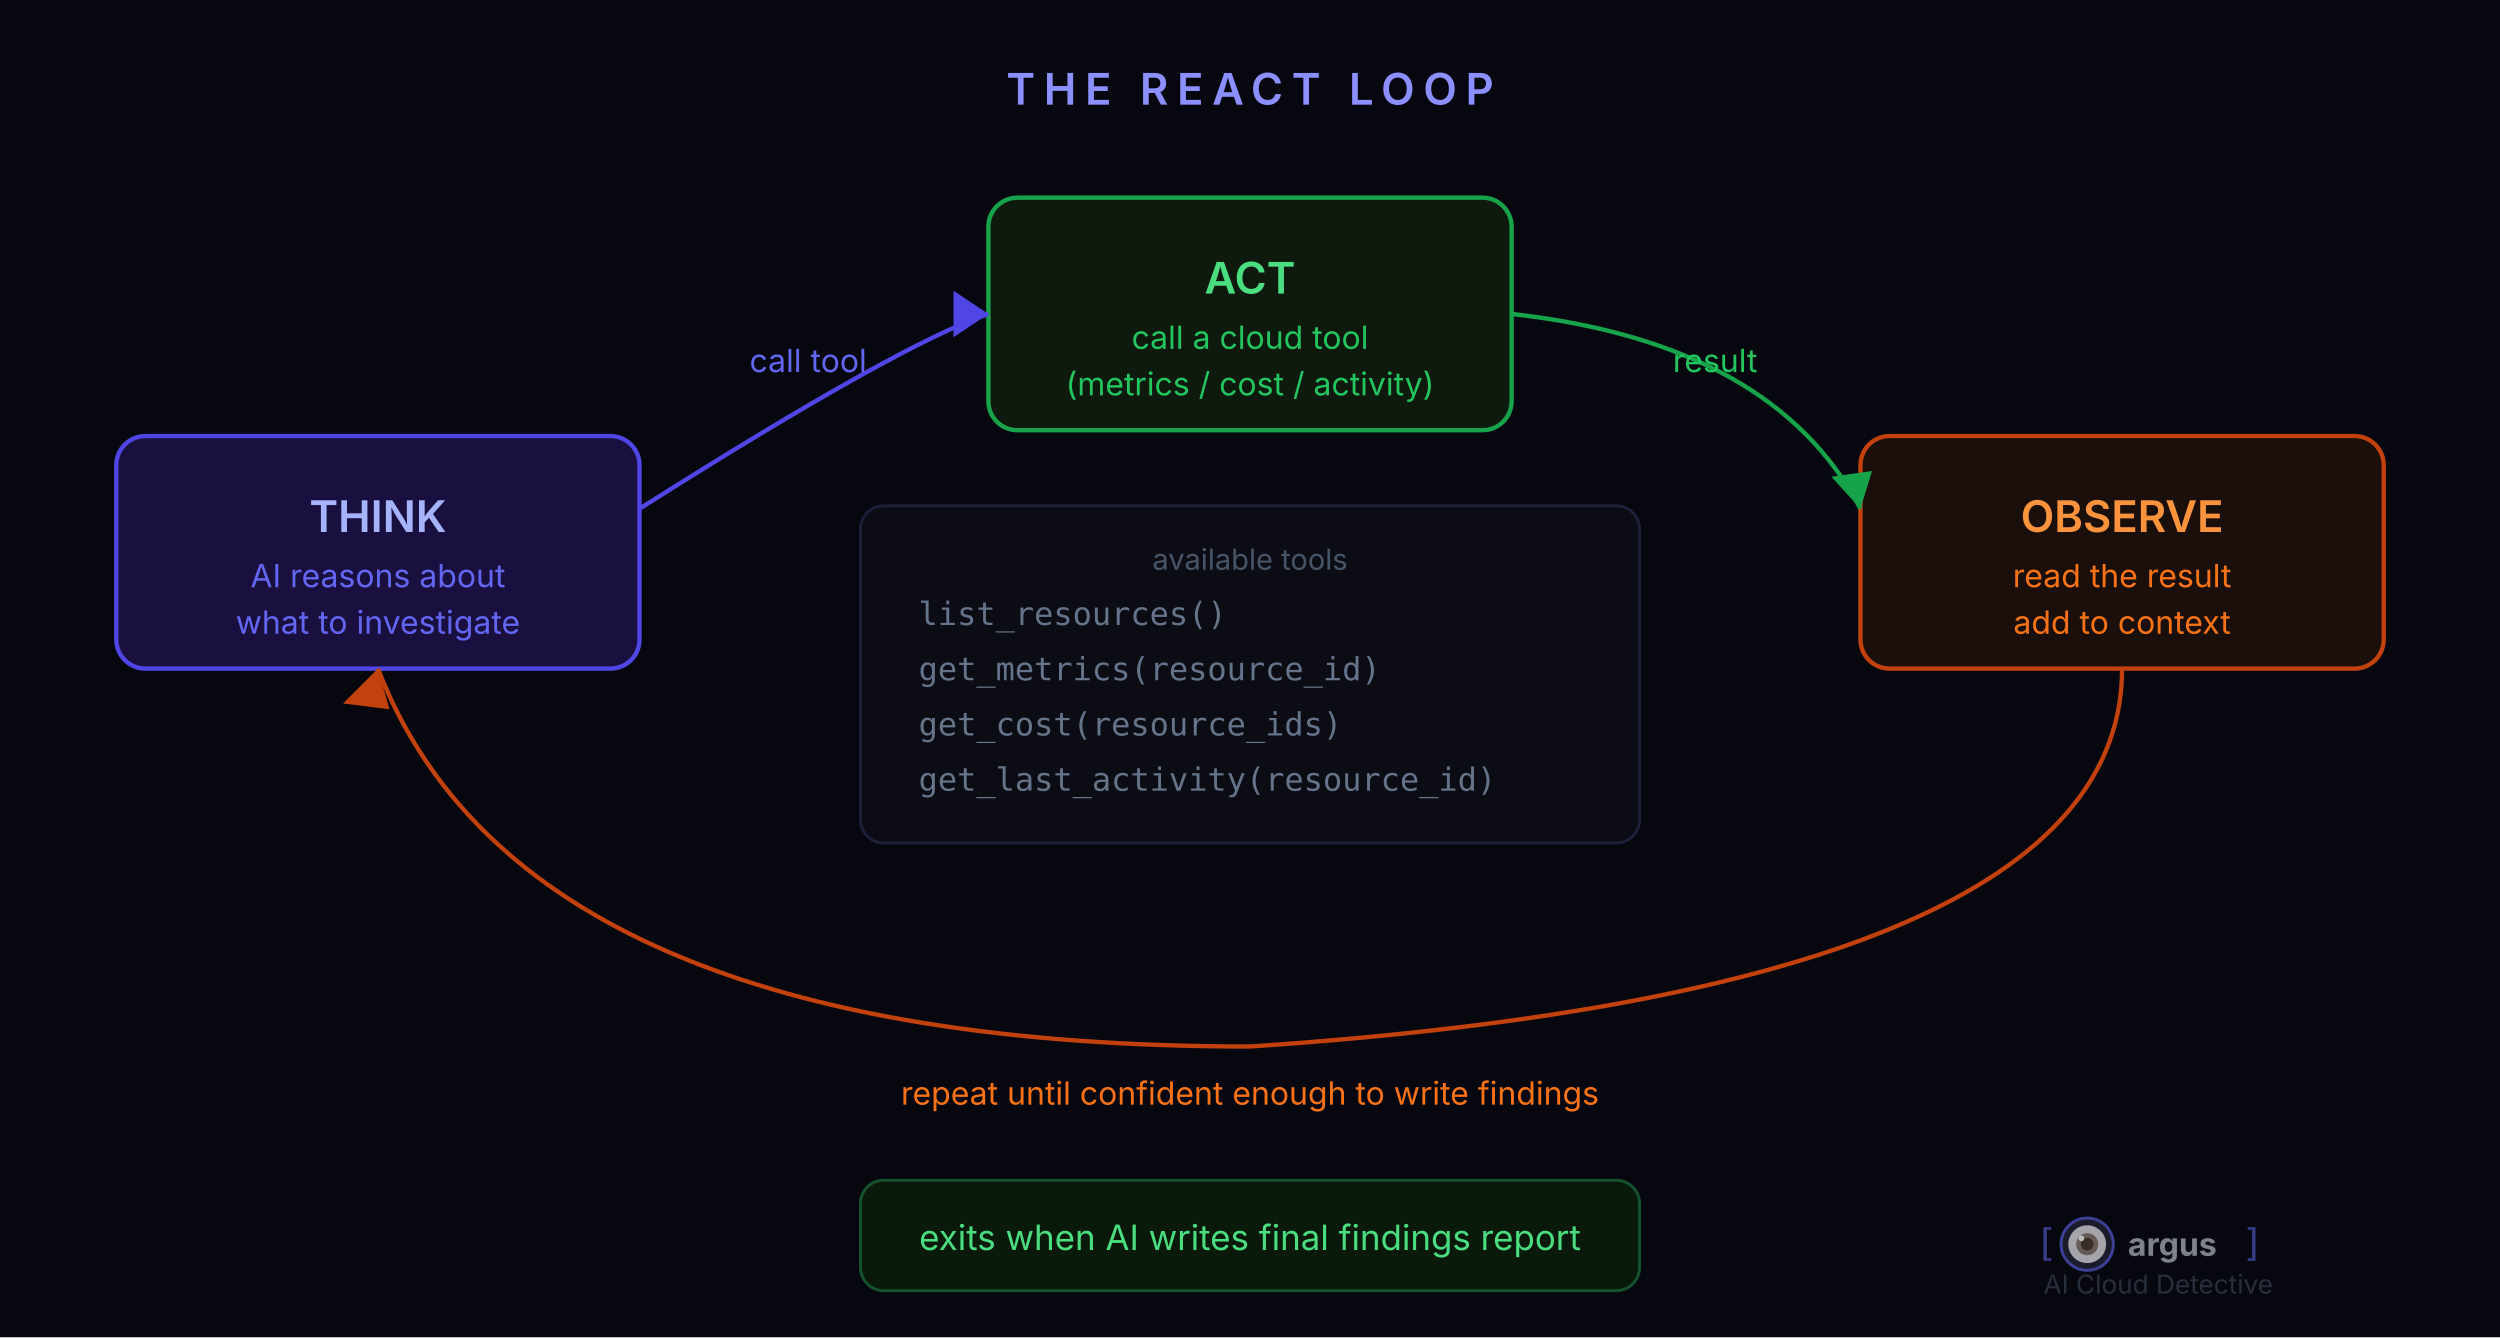
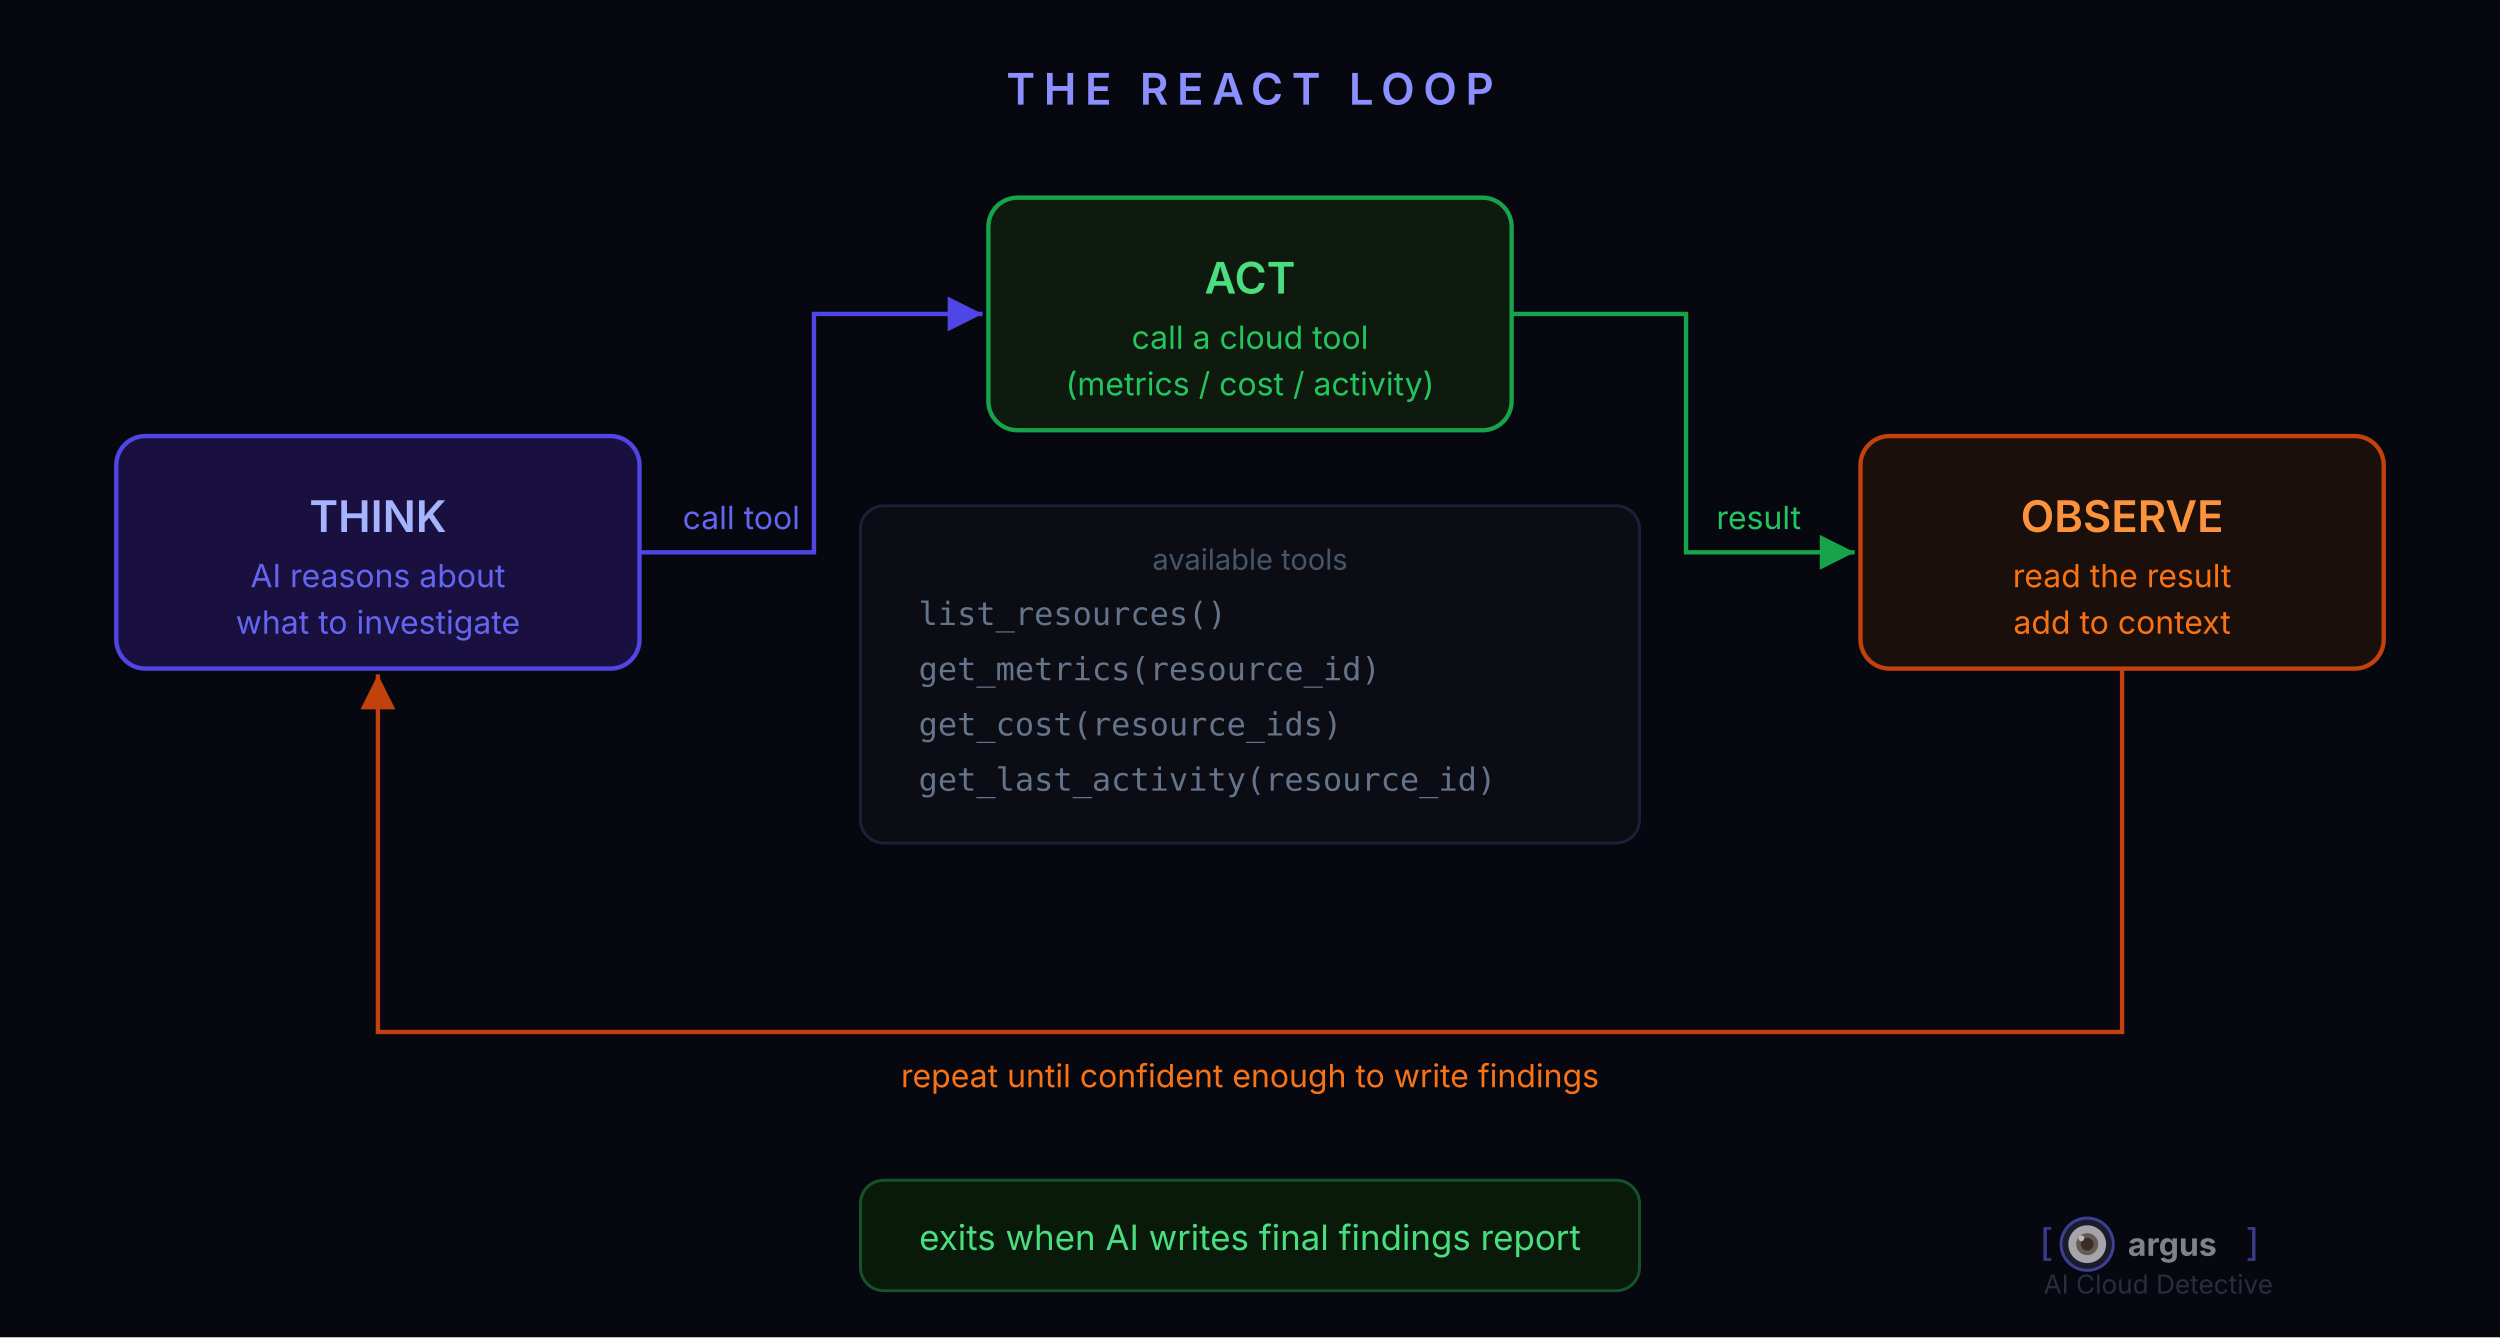
<svg xmlns="http://www.w3.org/2000/svg" viewBox="0 0 860 460" preserveAspectRatio="xMidYMid meet" style="width:100%;height:auto">
  <rect width="860" height="460" fill="#06070f" />
  <text x="430" y="36" font-family="-apple-system,BlinkMacSystemFont,'Segoe UI',sans-serif" font-size="15" font-weight="600" fill="#8b8fff" text-anchor="middle" letter-spacing="3">THE REACT LOOP</text>
  <rect x="40" y="150" width="180" height="80" rx="10" fill="#1a1040" stroke="#4f46e5" stroke-width="1.5" />
  <text x="130" y="183" font-family="-apple-system,BlinkMacSystemFont,'Segoe UI',sans-serif" font-size="15" font-weight="600" fill="#a5b4fc" text-anchor="middle">THINK</text>
  <text x="130" y="202" font-family="-apple-system,BlinkMacSystemFont,'Segoe UI',sans-serif" font-size="11" fill="#6366f1" text-anchor="middle">AI reasons about</text>
  <text x="130" y="218" font-family="-apple-system,BlinkMacSystemFont,'Segoe UI',sans-serif" font-size="11" fill="#6366f1" text-anchor="middle">what to investigate</text>
  <rect x="340" y="68" width="180" height="80" rx="10" fill="#0f1a0f" stroke="#16a34a" stroke-width="1.5" />
  <text x="430" y="101" font-family="-apple-system,BlinkMacSystemFont,'Segoe UI',sans-serif" font-size="15" font-weight="600" fill="#4ade80" text-anchor="middle">ACT</text>
  <text x="430" y="120" font-family="-apple-system,BlinkMacSystemFont,'Segoe UI',sans-serif" font-size="11" fill="#22c55e" text-anchor="middle">call a cloud tool</text>
  <text x="430" y="136" font-family="-apple-system,BlinkMacSystemFont,'Segoe UI',sans-serif" font-size="11" fill="#22c55e" text-anchor="middle">(metrics / cost / activity)</text>
  <rect x="640" y="150" width="180" height="80" rx="10" fill="#1a0f0a" stroke="#c2410c" stroke-width="1.5" />
  <text x="730" y="183" font-family="-apple-system,BlinkMacSystemFont,'Segoe UI',sans-serif" font-size="15" font-weight="600" fill="#fb923c" text-anchor="middle">OBSERVE</text>
  <text x="730" y="202" font-family="-apple-system,BlinkMacSystemFont,'Segoe UI',sans-serif" font-size="11" fill="#f97316" text-anchor="middle">read the result</text>
  <text x="730" y="218" font-family="-apple-system,BlinkMacSystemFont,'Segoe UI',sans-serif" font-size="11" fill="#f97316" text-anchor="middle">add to context</text>
-   <path d="M220 175 Q310 118 340 108" fill="none" stroke="#4f46e5" stroke-width="1.5" />
-   <polygon points="340,108 328,100 328,116" fill="#4f46e5" />
-   <text x="278" y="128" font-family="-apple-system,BlinkMacSystemFont,'Segoe UI',sans-serif" font-size="11" fill="#6366f1" text-anchor="middle">call tool</text>
-   <path d="M520 108 Q610 118 640 175" fill="none" stroke="#16a34a" stroke-width="1.5" />
-   <polygon points="640,175 630,164 644,162" fill="#16a34a" />
-   <text x="590" y="128" font-family="-apple-system,BlinkMacSystemFont,'Segoe UI',sans-serif" font-size="11" fill="#22c55e" text-anchor="middle">result</text>
-   <path d="M730 230 Q730 340 430 360 Q180 360 130 230" fill="none" stroke="#c2410c" stroke-width="1.5" />
-   <polygon points="130,230 118,242 134,244" fill="#c2410c" />
-   <text x="430" y="380" font-family="-apple-system,BlinkMacSystemFont,'Segoe UI',sans-serif" font-size="11" fill="#f97316" text-anchor="middle">repeat until confident enough to write findings</text>
+   <polyline points="220,190 280,190 280,108 338,108" fill="none" stroke="#4f46e5" stroke-width="1.5" stroke-linejoin="miter" />
+   <polygon points="338,108 326,102 326,114" fill="#4f46e5" />
+   <text x="255" y="182" font-family="-apple-system,BlinkMacSystemFont,'Segoe UI',sans-serif" font-size="11" fill="#6366f1" text-anchor="middle">call tool</text>
+   <polyline points="520,108 580,108 580,190 638,190" fill="none" stroke="#16a34a" stroke-width="1.5" stroke-linejoin="miter" />
+   <polygon points="638,190 626,184 626,196" fill="#16a34a" />
+   <text x="605" y="182" font-family="-apple-system,BlinkMacSystemFont,'Segoe UI',sans-serif" font-size="11" fill="#22c55e" text-anchor="middle">result</text>
+   <polyline points="730,230 730,355 130,355 130,232" fill="none" stroke="#c2410c" stroke-width="1.5" stroke-linejoin="miter" />
+   <polygon points="130,232 124,244 136,244" fill="#c2410c" />
+   <text x="430" y="374" font-family="-apple-system,BlinkMacSystemFont,'Segoe UI',sans-serif" font-size="11" fill="#f97316" text-anchor="middle">repeat until confident enough to write findings</text>
  <rect x="296" y="174" width="268" height="116" rx="8" fill="#0c0c14" stroke="#1e1f3a" stroke-width="1" />
  <text x="430" y="196" font-family="-apple-system,BlinkMacSystemFont,'Segoe UI',sans-serif" font-size="10" fill="#475569" text-anchor="middle">available tools</text>
  <text x="316" y="215" font-family="ui-monospace,'SF Mono',Menlo,monospace" font-size="11" fill="#64748b">list_resources()</text>
  <text x="316" y="234" font-family="ui-monospace,'SF Mono',Menlo,monospace" font-size="11" fill="#64748b">get_metrics(resource_id)</text>
  <text x="316" y="253" font-family="ui-monospace,'SF Mono',Menlo,monospace" font-size="11" fill="#64748b">get_cost(resource_ids)</text>
  <text x="316" y="272" font-family="ui-monospace,'SF Mono',Menlo,monospace" font-size="11" fill="#64748b">get_last_activity(resource_id)</text>
  <rect x="296" y="406" width="268" height="38" rx="8" fill="#0a1a0a" stroke="#14532d" stroke-width="1" />
  <text x="430" y="430" font-family="-apple-system,BlinkMacSystemFont,'Segoe UI',sans-serif" font-size="12" fill="#4ade80" text-anchor="middle">exits when AI writes final findings report</text>
  <text x="700" y="432" font-family="ui-monospace,'SF Mono',Menlo,monospace" font-size="13" fill="#6366f1" opacity="0.55">[</text>
  <circle cx="718" cy="428" r="9" fill="#2a2a3e" stroke="#6366f1" stroke-width="1" opacity="0.6" />
  <circle cx="718" cy="428" r="6.5" fill="white" opacity="0.6" />
  <circle cx="718" cy="428" r="3.8" fill="#3b2a1a" opacity="0.6" />
  <circle cx="718" cy="428" r="2.2" fill="#1a0f0a" opacity="0.6" />
  <circle cx="716" cy="426" r="1" fill="white" opacity="0.6" />
  <text x="732" y="432" font-family="-apple-system,BlinkMacSystemFont,'Segoe UI',sans-serif" font-size="11" font-weight="700" fill="#e2e8f0" opacity="0.55">argus</text>
  <text x="771" y="432" font-family="ui-monospace,'SF Mono',Menlo,monospace" font-size="13" fill="#6366f1" opacity="0.55">]</text>
  <text x="703" y="445" font-family="-apple-system,BlinkMacSystemFont,'Segoe UI',sans-serif" font-size="9" fill="#475569" opacity="0.5">AI Cloud Detective</text>
</svg>
